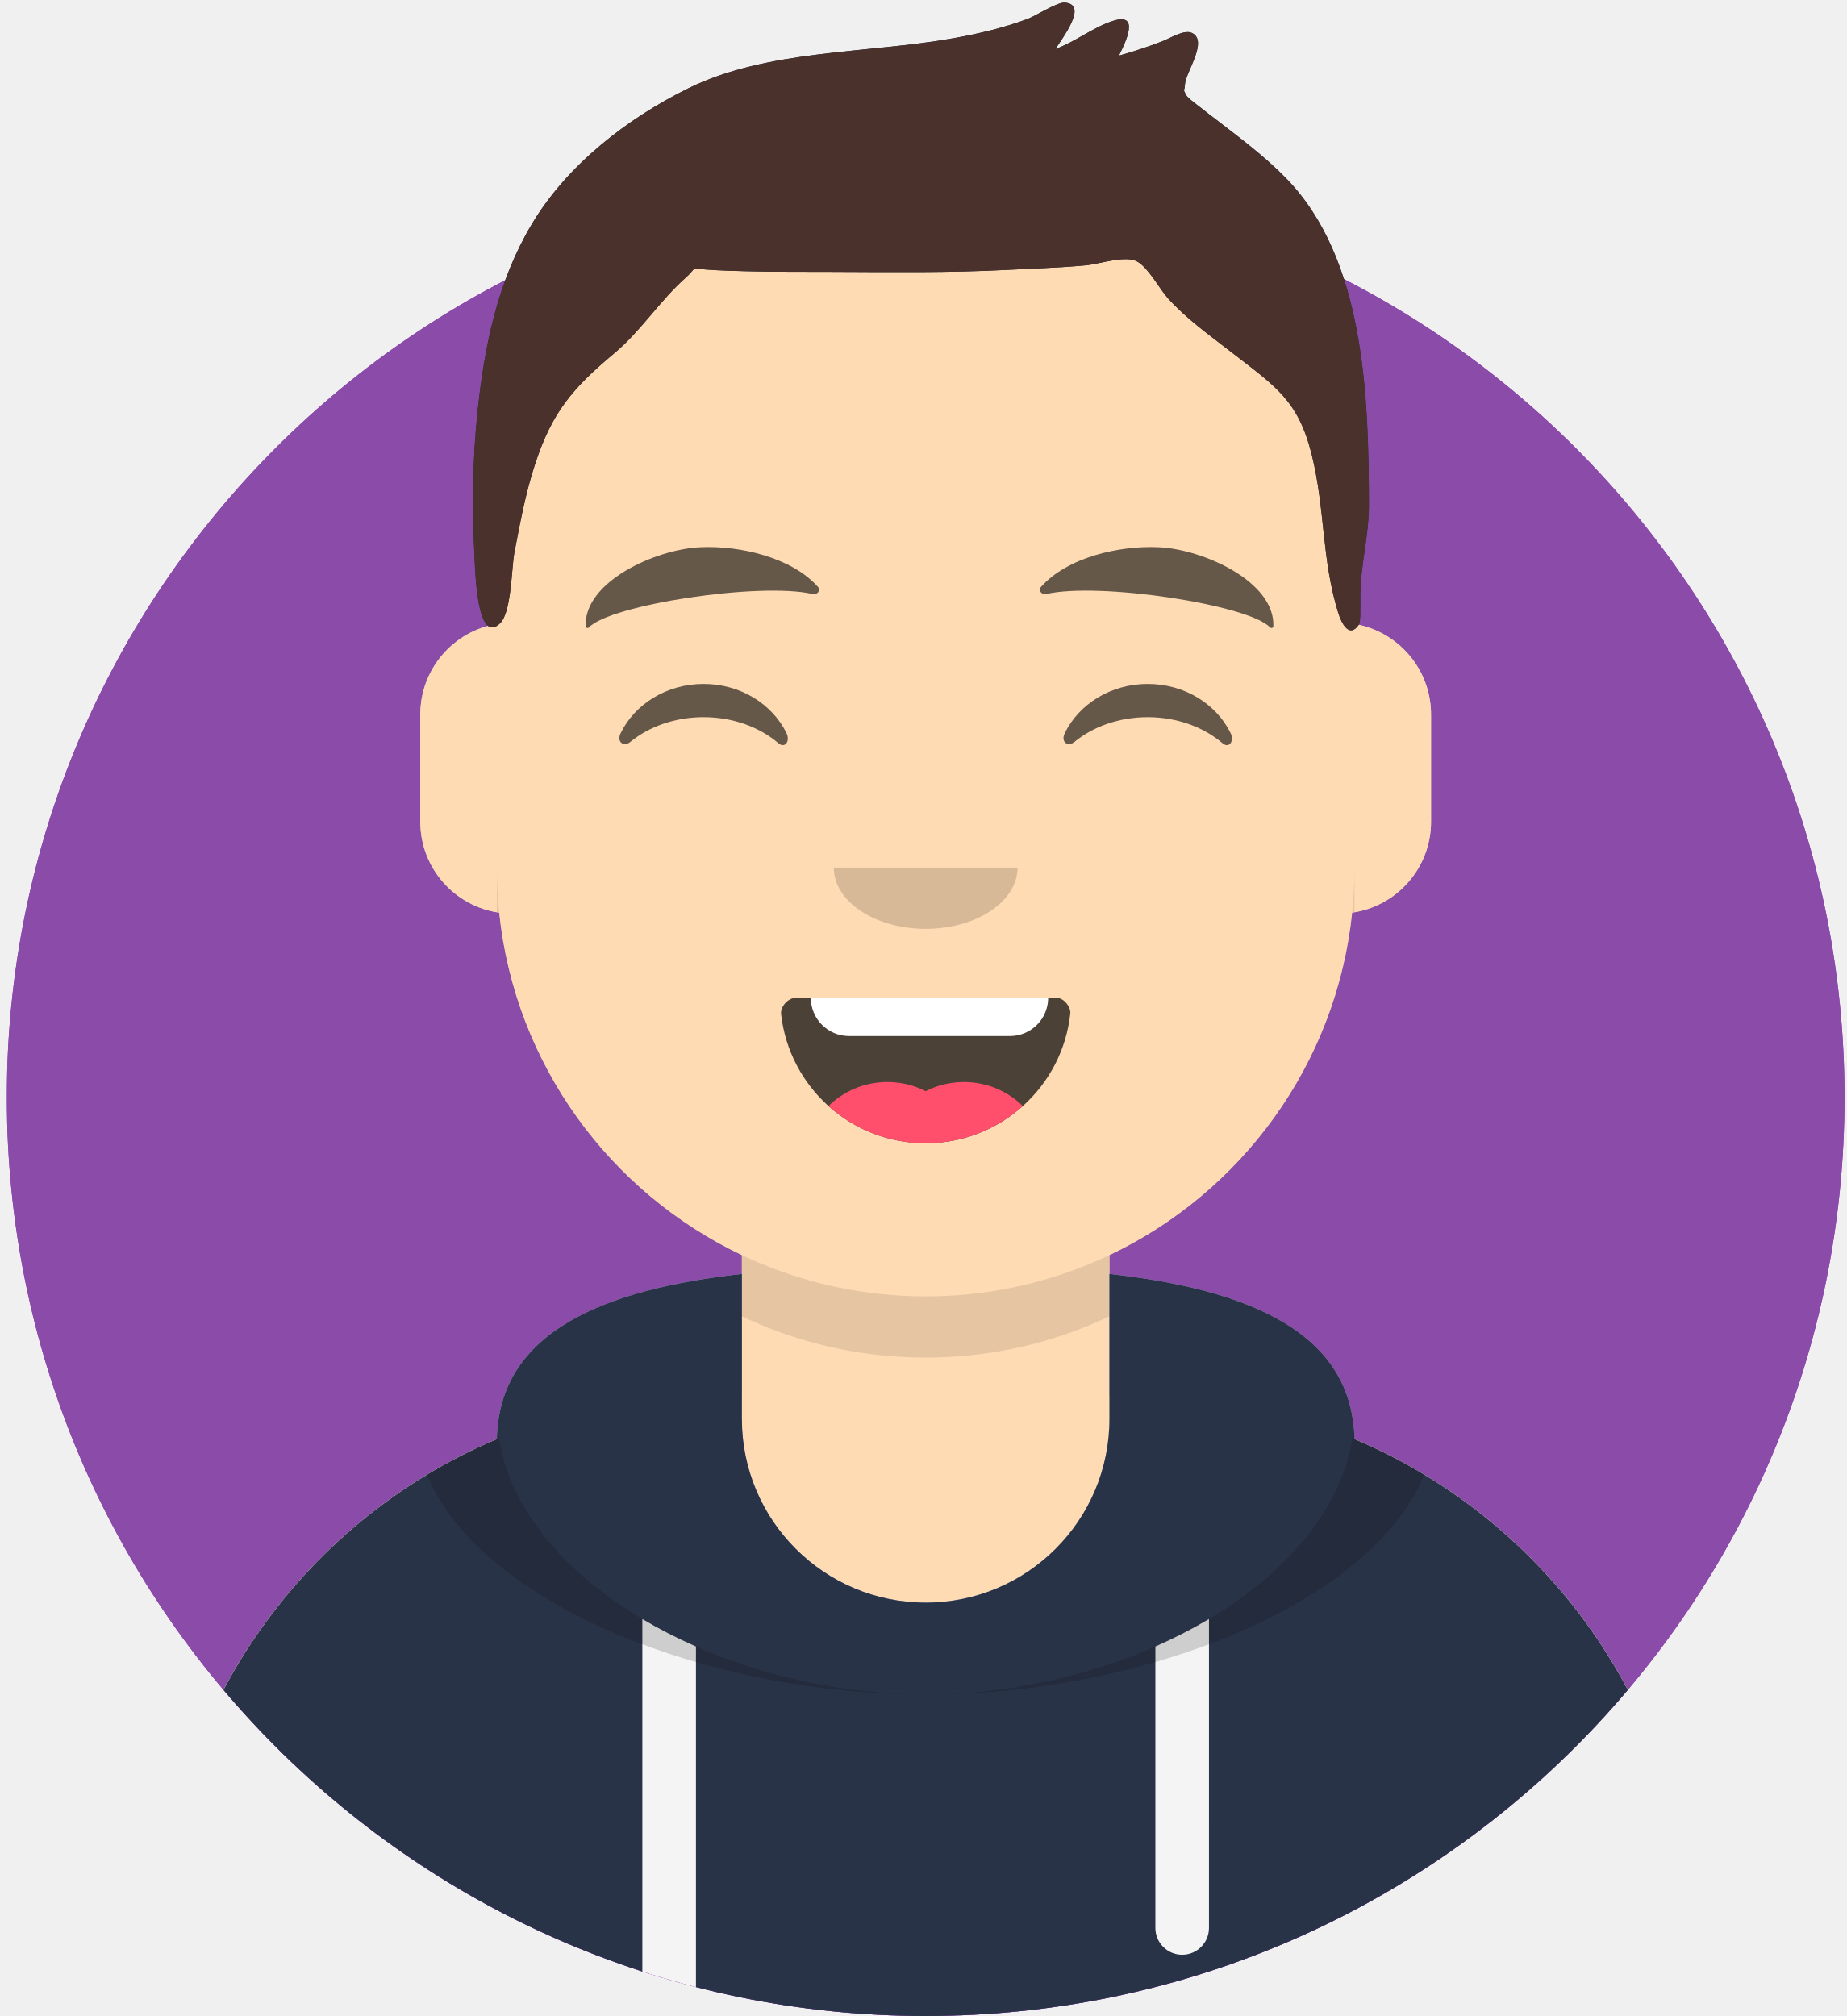
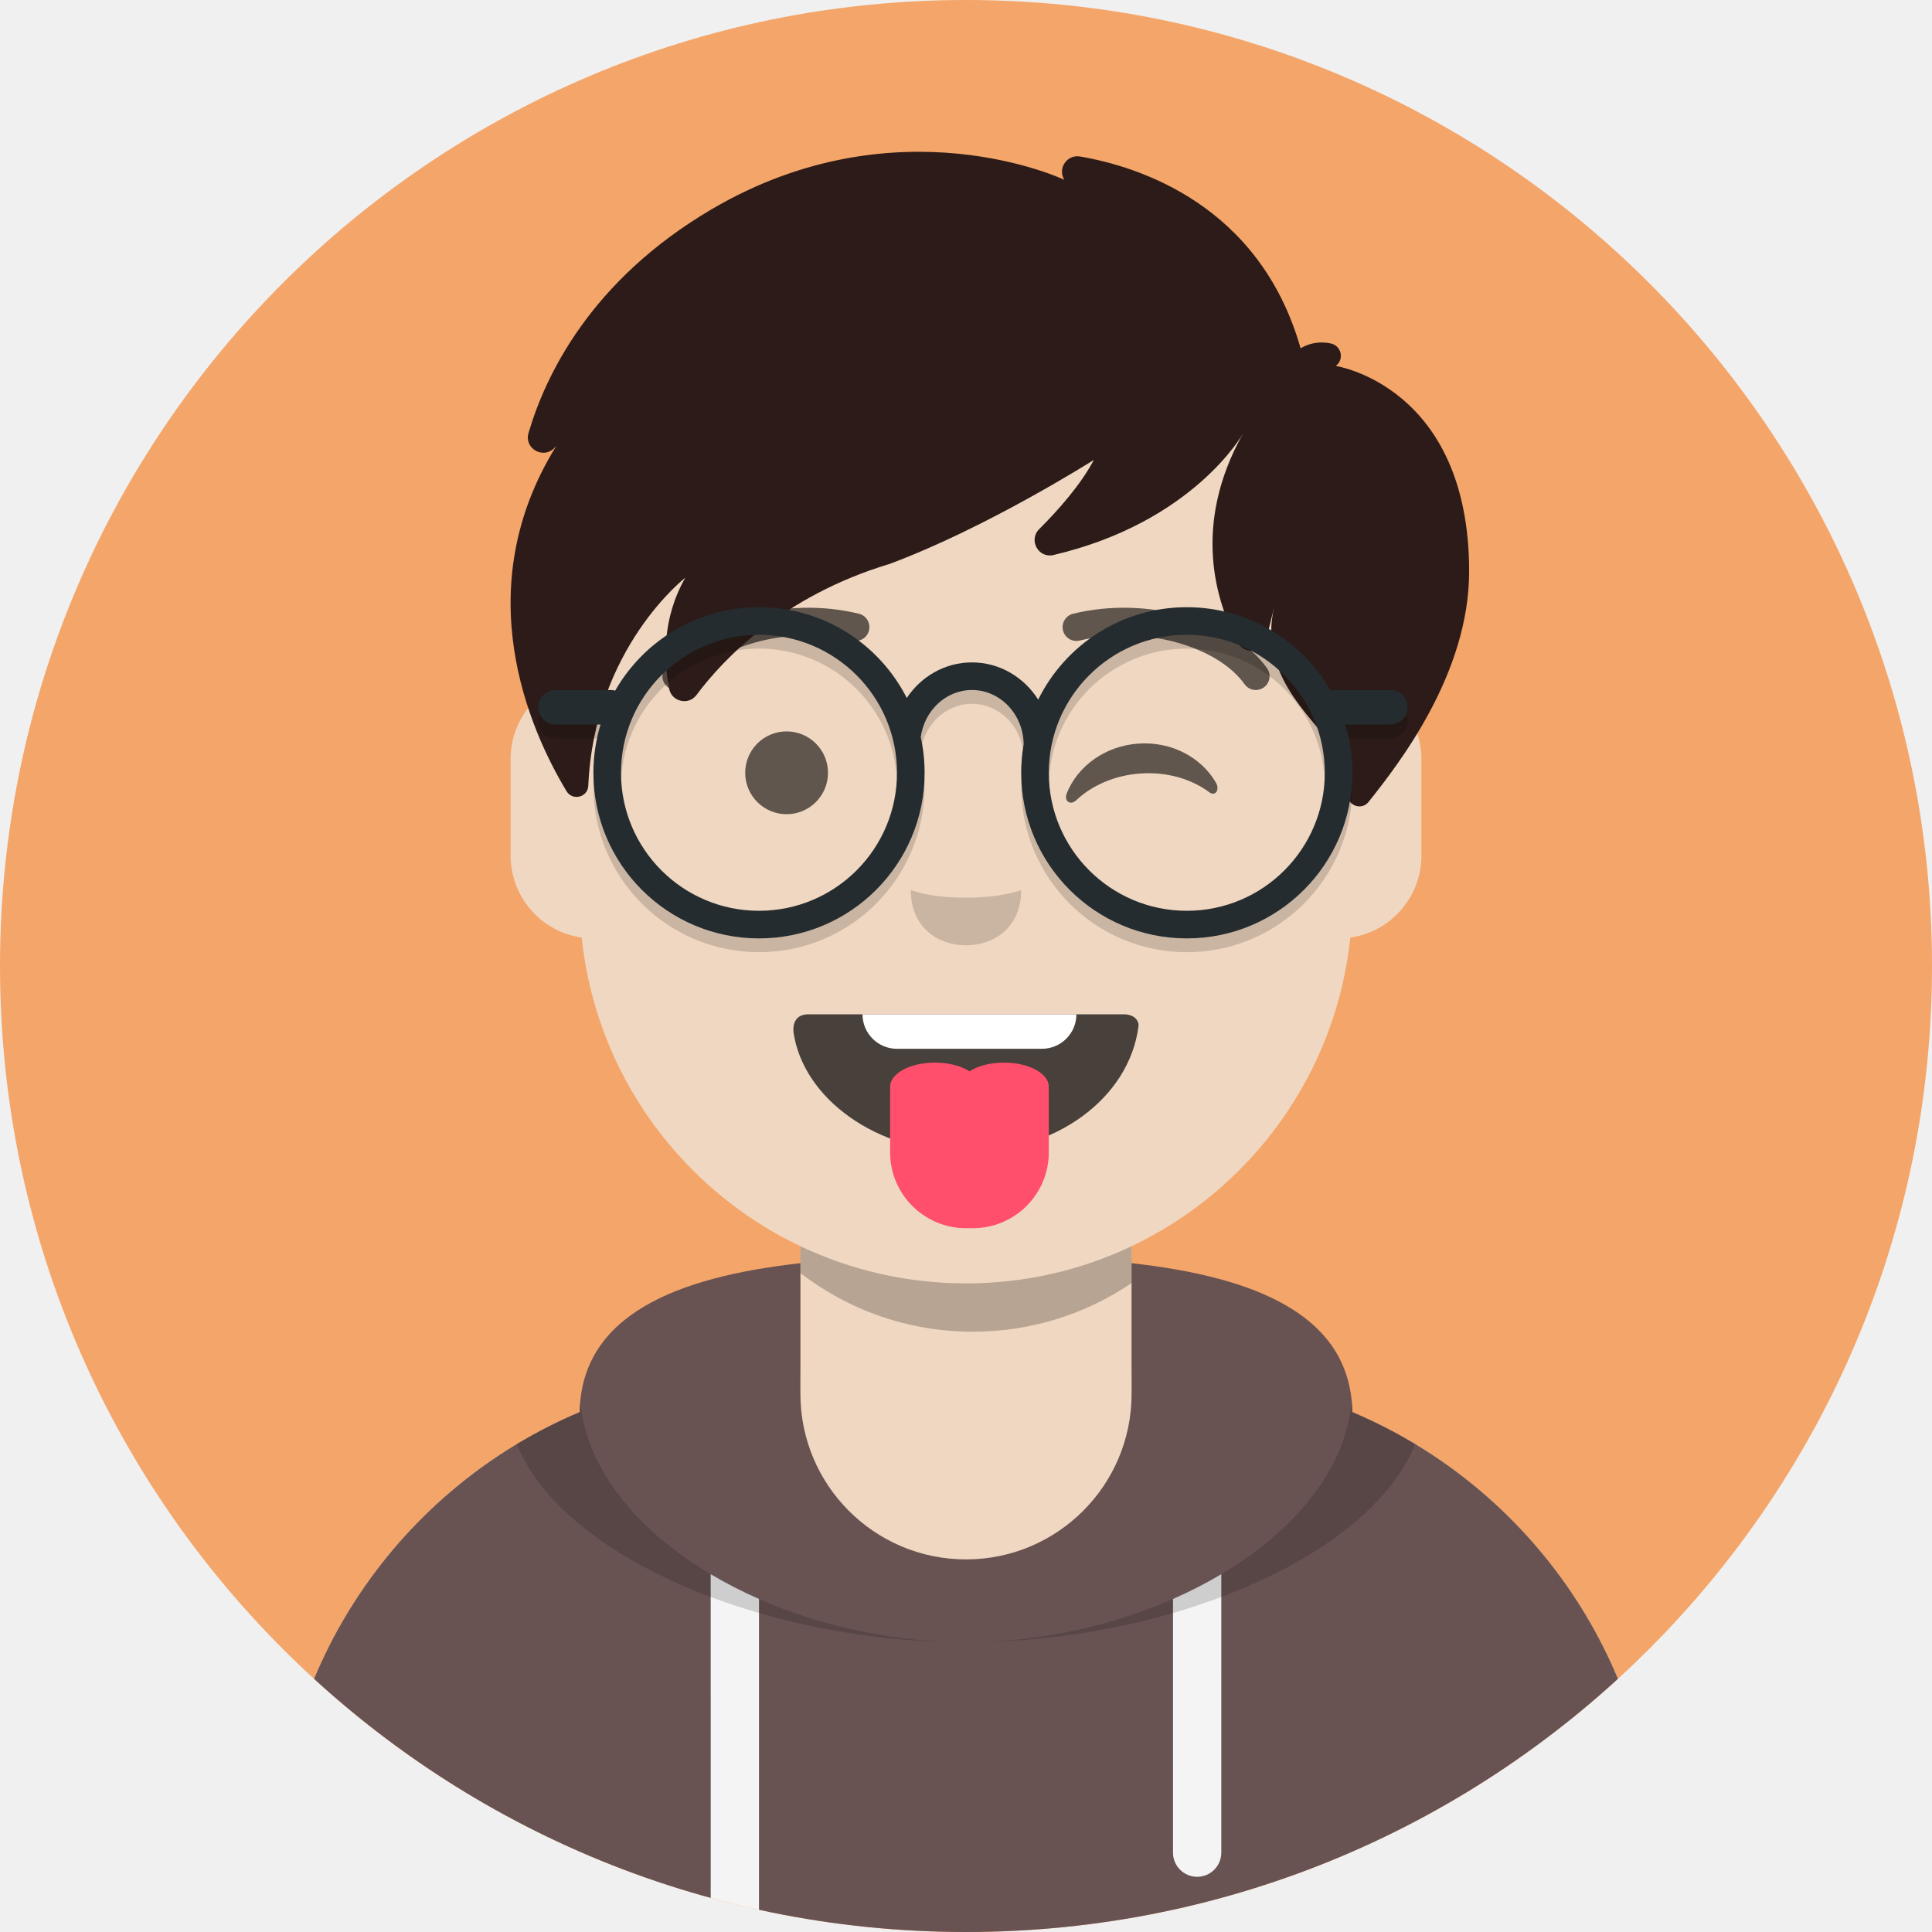
- <svg xmlns="http://www.w3.org/2000/svg" xmlns:xlink="http://www.w3.org/1999/xlink" width="217px" height="237px" viewBox="0 0 217 237" version="1.1">
+ <svg xmlns="http://www.w3.org/2000/svg" xmlns:xlink="http://www.w3.org/1999/xlink" viewBox="0 0 280 280" overflow="visible" width="280px" height="280px">
  <defs>
-     <circle id="path-1" cx="108" cy="108" r="108" />
-     <path d="M-3.19744231e-14,144 L-3.19744231e-14,-1.42108547e-14 L237.6,-1.42108547e-14 L237.6,144 L226.8,144 C226.8,203.647 178.447,252 118.8,252 C59.153,252 10.8,203.647 10.8,144 L10.8,144 L-3.19744231e-14,144 Z" id="path-3" />
-     <path d="M90,0 C117.835,-5.11323436e-15 140.4,22.565 140.4,50.4 L140.401,55.949 C145.508,56.807 149.4,61.249 149.4,66.6 L149.4,79.2 C149.4,84.647 145.367,89.152 140.125,89.893 C138.265,107.718 127.114,122.78 111.601,130.149 L111.6,146.7 L115.2,146.7 C150.988,146.7 180,175.712 180,211.5 L180,219.6 L0,219.6 L0,211.5 C-4.38277231e-15,175.712 29.012,146.7 64.8,146.7 L68.4,146.7 L68.4,130.15 C52.886,122.78 41.735,107.718 39.875,89.893 C34.633,89.152 30.6,84.647 30.6,79.2 L30.6,66.6 C30.6,61.249 34.492,56.806 39.6,55.949 L39.6,50.4 C39.6,22.565 62.165,5.11323436e-15 90,0 Z" id="path-5" />
-     <path d="M140.401,11.764 C156.691,13.587 169.2,18.597 169.2,31.569 L169.194,31.18 C192.467,41.01 208.8,64.047 208.8,90.9 L208.8,99 L28.8,99 L28.8,90.9 C28.8,64.047 45.133,41.01 68.406,31.18 C68.653,18.496 81.073,13.568 97.2,11.764 L97.2,28.8 C97.2,40.729 106.871,50.4 118.8,50.4 C130.729,50.4 140.4,40.729 140.4,28.8 L140.4,28.8 Z" id="path-7" />
-     <path d="M31.606,13.615 C32.558,22.158 39.803,28.8 48.6,28.8 C57.424,28.8 64.687,22.117 65.603,13.536 C65.676,12.845 64.905,11.7 63.938,11.7 C50.534,11.7 40.264,11.7 33.378,11.7 C32.406,11.7 31.511,12.761 31.606,13.615 Z" id="path-9" />
-     <rect id="path-11" x="0" y="0" width="237.6" height="252" />
-     <path d="M118.135,20.928 C115.651,18.39 112.767,16.236 109.962,14.076 C109.343,13.6 108.715,13.135 108.109,12.641 C107.972,12.528 106.563,11.519 106.394,11.148 C105.988,10.254 106.224,10.95 106.28,9.884 C106.35,8.535 109.1,4.727 107.048,3.854 C106.146,3.47 104.536,4.492 103.67,4.83 C101.977,5.49 100.263,6.054 98.512,6.54 C99.351,4.869 100.95,1.524 97.944,2.419 C95.603,3.116 93.421,4.91 91.068,5.753 C91.847,4.477 94.96,0.523 92.147,0.302 C91.271,0.233 88.724,1.875 87.782,2.226 C84.959,3.275 82.075,3.953 79.111,4.487 C69.033,6.304 57.248,5.786 47.923,10.374 C40.735,13.911 33.636,19.4 29.484,26.389 C25.481,33.125 23.984,40.498 23.146,48.217 C22.532,53.882 22.482,59.738 22.769,65.424 C22.863,67.287 23.073,75.874 25.779,73.273 C27.127,71.978 27.117,66.745 27.457,64.974 C28.133,61.451 28.783,57.911 29.91,54.5 C31.895,48.49 34.238,45.687 39.184,41.547 C42.359,38.89 44.588,35.3 47.625,32.62 C48.99,31.416 47.949,31.542 50.143,31.7 C51.616,31.806 53.097,31.846 54.574,31.885 C57.99,31.974 61.412,31.951 64.829,31.963 C71.711,31.988 78.561,32.085 85.437,31.725 C88.492,31.565 91.556,31.478 94.603,31.195 C96.306,31.038 99.326,29.947 100.728,30.78 C102.01,31.543 103.342,34.034 104.263,35.054 C106.438,37.464 109.032,39.305 111.576,41.282 C116.881,45.403 119.559,46.98 121.17,53.421 C122.775,59.838 122.325,65.791 124.312,72.106 C124.662,73.217 125.586,75.13 126.726,73.415 C126.937,73.096 126.883,71.345 126.883,70.337 C126.883,66.27 127.913,63.218 127.9,59.123 C127.849,46.674 127.447,30.442 118.135,20.928 Z" id="path-13" />
+     <circle id="masteravataaardefault-with-backdrop-path-1" cx="140" cy="140" r="140" />
+     <path d="M83,36.348 C83,52.629 105.162,65.828 132.5,65.828 C159.838,65.828 182,52.629 182,36.348 C182,34.985 181.845,33.645 181.544,32.331 C210.784,41.488 232,68.792 232,101.052 L232,110 L32,110 L32,101.052 C32,68.397 53.739,40.82 83.534,32.002 C83.182,33.421 83,34.871 83,36.348 Z" id="masteravataaardefault-with-backdrop-path-3" />
  </defs>
-   <g id="Website" stroke="none" stroke-width="1" fill="none" fill-rule="evenodd">
-     <g id="mf-avatar" transform="translate(-10, -15)">
-       <g id="Circle" transform="translate(10.8, 36)">
-         <mask id="mask-2" fill="white">
-           <use xlink:href="#path-1" />
-         </mask>
-         <use id="Circle-Background" fill="#972dc2" xlink:href="#path-1" />
-         <g id="🖍-Circle-Color" mask="url(#mask-2)" fill="#8a4ca8">
-           <rect id="🖍Color" x="0" y="0" width="216.445" height="216" />
+   <g id="Master/Avataaar/Default with Backdrop" stroke="none" stroke-width="1" fill="none" fill-rule="evenodd">
+     <mask id="masteravataaardefault-with-backdrop-mask-2" fill="#ffffff">
+       <use xlink:href="#masteravataaardefault-with-backdrop-path-1" fill="#ffffff" />
+     </mask>
+     <use id="Oval" fill="#f4a569" xlink:href="#masteravataaardefault-with-backdrop-path-1" />
+     <g id="Group" mask="url(#masteravataaardefault-with-backdrop-mask-2)">
+       <g transform="translate(7, 0)">
+         <path d="M133,36 C163.928,36 189,61.072 189,92 L189.001,98.166 C194.676,99.119 199,104.054 199,110 L199,124 C199,130.052 194.519,135.058 188.694,135.881 C186.628,155.686 174.238,172.422 157.001,180.61 L157,199 L161,199 C200.765,199 233,231.235 233,271 L233,280 L33,280 L33,271 C33,231.235 65.235,199 105,199 L109,199 L109,180.611 C91.763,172.422 79.372,155.687 77.305,135.881 C71.481,135.058 67,130.052 67,124 L67,110 C67,104.054 71.325,99.118 77,98.166 L77,92 C77,61.072 102.072,36 133,36 Z" id="Body" fill="#f0d7c1" fill-rule="evenodd" />
+         <path d="M108.998,180.61 C116.273,184.066 124.411,186 133,186 C141.589,186 149.726,184.066 157,180.611 L157,185.946 C150.442,190.398 142.525,193 134,193 C124.589,193 115.919,189.829 108.999,184.498 Z" id="shadow" fill-opacity=".24" fill="#000" fill-rule="evenodd" />
+         <g id="Nose" fill="none" transform="translate(105, 122) scale(1 1)" fill-rule="evenodd">
+           <g id="Nose/Small" stroke="none" stroke-width="1" fill="none" fill-rule="evenodd">
+             <path d="M20,7 C20,12.523 24.047,15 28,15 C31.953,15 36,12.523 36,7 C33.833,7.732 31.141,8.098 27.924,8.098 C24.741,8.098 22.099,7.732 20,7 Z" id="Nose" fill-opacity=".16" fill="#000" />
+           </g>
        </g>
-       </g>
-       <mask id="mask-4" fill="white">
-         <use xlink:href="#path-3" />
-       </mask>
-       <g id="Mask" />
-       <g id="Avataaar" mask="url(#mask-4)">
-         <g id="Body" transform="translate(28.8, 32.4)">
-           <mask id="mask-6" fill="white">
-             <use xlink:href="#path-5" />
-           </mask>
-           <use fill="#D0C6AC" xlink:href="#path-5" />
-           <g id="Skin/👶🏻-05-Pale" mask="url(#mask-6)" fill="#FFDBB4">
-             <g transform="translate(-28.8, 0)" id="Color">
-               <rect x="0" y="0" width="238.384" height="220.355" />
+         <g id="Clothing" fill="none" transform="translate(1, 170) scale(1 1)">
+           <defs>
+             <path d="M156.001,13.071 C174.101,15.097 188,20.664 188,35.077 L187.995,34.645 C213.853,45.567 232,71.164 232,100.999 L232,110 L32,110 L32,100.999 C32,71.164 50.147,45.567 76.006,34.644 C76.281,20.551 90.082,15.076 108,13.071 L108,32 C108,45.255 118.745,56 132,56 C145.255,56 156,45.255 156,32 L156,32 Z" id="clothinghoodie-path-1" />
+           </defs>
+           <g id="Clothing/Hoodie" stroke="none" stroke-width="1" fill="none" fill-rule="evenodd">
+             <mask id="clothinghoodie-mask-2" fill="#ffffff">
+               <use xlink:href="#clothinghoodie-path-1" fill="#ffffff" />
+             </mask>
+             <use id="Hoodie" fill="#685252" xlink:href="#clothinghoodie-path-1" />
+             <path d="M102,61.739 L102,110 L95,110 L94.999,58.15 C97.203,59.46 99.546,60.661 102,61.739 Z M169.001,58.149 L169,98.5 C169,100.433 167.433,102 165.5,102 C163.567,102 162,100.433 162,98.5 L162.001,61.738 C164.455,60.66 166.798,59.459 169.001,58.149 Z" id="Straps" fill="#F4F4F4" mask="url(#clothinghoodie-mask-2)" />
+             <path d="M173.041,12.725 C188.091,15.571 198.5,21.243 198.5,32.308 C198.5,52.02 165.462,68 132,68 C98.538,68 65.5,52.02 65.5,32.308 C65.5,21.243 75.909,15.571 90.959,12.725 C81.875,16.075 76,21.706 76,31.077 C76,51.469 103.821,68 132,68 C160.179,68 188,51.469 188,31.077 C188,21.9 182.366,16.31 173.601,12.936 Z" id="Shadow" fill-opacity=".16" fill="#000" mask="url(#clothinghoodie-mask-2)" />
+           </g>
+         </g>
+         <g id="Mouth" fill="none" transform="translate(79, 134) scale(1 1)" fill-rule="evenodd">
+           <g id="Mouth/Tongue" stroke="none" stroke-width="1" fill="none" fill-rule="evenodd">
+             <path d="M29,15.609 C30.41,25.231 41.062,33 54,33 C66.968,33 77.646,25.183 79,14.739 C79.101,14.34 78.775,13 76.826,13 C56.838,13 41.74,13 31.174,13 C29.383,13 28.87,14.24 29,15.609 Z" id="Mouth" fill-opacity=".7" fill="#000" />
+             <path d="M70,13 C70,15.761 67.761,18 65,18 L44,18 C41.239,18 39,15.761 39,13 L70,13 Z" id="Path" fill="#FFF" />
+             <path d="M59.5,20 C63.09,20 66,21.567 66,23.5 C66,23.583 65.995,23.665 65.984,23.747 C65.995,23.829 66,23.914 66,24 L66,33 C66,39.075 61.075,44 55,44 L54,44 C47.925,44 43,39.075 43,33 L43,24 C43,23.914 43.005,23.829 43.016,23.746 C43.005,23.665 43,23.583 43,23.5 C43,21.567 45.91,20 49.5,20 C51.511,20 53.309,20.492 54.501,21.264 C55.692,20.492 57.489,20 59.5,20 Z" id="Path" fill="#FF4F6D" />
+           </g>
+         </g>
+         <g id="Eyes" fill="none" transform="translate(77, 90) scale(1 1)" fill-rule="evenodd">
+           <g id="Eyes/Wink" stroke="none" stroke-width="1" fill="none" fill-rule="evenodd">
+             <circle id="Eye" fill-opacity=".6" fill="#000" cx="30" cy="22" r="6" />
+             <path d="M70.412,24.205 C72.259,20.406 76.417,17.758 81.25,17.758 C86.066,17.758 90.211,20.387 92.068,24.165 C92.619,25.287 91.834,26.205 91.043,25.525 C88.592,23.417 85.111,22.101 81.25,22.101 C77.509,22.101 74.126,23.336 71.69,25.329 C70.799,26.058 69.872,25.316 70.412,24.205 Z" id="Winky-Wink" fill-opacity=".6" fill="#000" transform="translate(81.25223, 21.75758) rotate(-4) translate(-81.25223, -21.75758)" />
+           </g>
+         </g>
+         <g id="Eyebrow/Outline" fill="none" transform="translate(77, 82) scale(1 1)" fill-rule="evenodd">
+           <g id="Eyebrow/Outline/Default" stroke="none" stroke-width="1" fill="none" fill-rule="evenodd">
+             <g id="I-Browse" transform="translate(12, 6)" fill="#000" fill-opacity=".6" fill-rule="nonzero">
+               <path d="M3.63,11.159 C7.545,5.65 18.278,2.561 27.523,4.831 C28.596,5.095 29.679,4.439 29.942,3.366 C30.206,2.293 29.55,1.21 28.477,0.947 C17.74,-1.69 5.312,1.887 0.37,8.841 C-0.27,9.742 -0.059,10.99 0.841,11.63 C1.742,12.27 2.99,12.059 3.63,11.159 Z" id="Eyebrow" />
+               <path d="M61.63,11.159 C65.545,5.65 76.278,2.561 85.523,4.831 C86.596,5.095 87.679,4.439 87.942,3.366 C88.206,2.293 87.55,1.21 86.477,0.947 C75.74,-1.69 63.312,1.887 58.37,8.841 C57.73,9.742 57.941,10.99 58.841,11.63 C59.742,12.27 60.99,12.059 61.63,11.159 Z" id="Eyebrow" transform="translate(73.00015, 6.039198) scale(-1, 1) translate(-73.00015, -6.039198)" />
            </g>
          </g>
-           <path d="M39.6,84.6 C39.6,112.435 62.165,135 90,135 C117.835,135 140.4,112.435 140.4,84.6 L140.4,84.6 L140.4,91.8 C140.4,119.635 117.835,142.2 90,142.2 C62.165,142.2 39.6,119.635 39.6,91.8 Z" id="Neck-Shadow" fill-opacity="0.1" fill="#000000" mask="url(#mask-6)" />
        </g>
-         <g id="Clothing/Hoodie" transform="translate(0, 153)">
-           <mask id="mask-8" fill="white">
-             <use xlink:href="#path-7" />
-           </mask>
-           <use id="Hoodie" fill="#B7C1DB" fill-rule="evenodd" xlink:href="#path-7" />
-           <g id="Color/Palette/Slate" mask="url(#mask-8)" fill="#293347" fill-rule="evenodd">
-             <rect id="🖍Color" x="0" y="0" width="238.491" height="99" />
-           </g>
-           <path d="M91.8,55.565 L91.8,99 L85.5,99 L85.499,52.335 C87.483,53.514 89.592,54.594 91.8,55.565 Z M152.101,52.334 L152.1,88.65 C152.1,90.39 150.69,91.8 148.95,91.8 C147.21,91.8 145.8,90.39 145.8,88.65 L145.801,55.565 C148.009,54.594 150.118,53.513 152.101,52.334 Z" id="Straps" fill="#F4F4F4" fill-rule="evenodd" mask="url(#mask-8)" />
-           <path d="M155.733,11.451 C169.28,14.013 178.65,19.118 178.65,29.077 C178.65,46.818 148.916,61.2 118.8,61.2 C88.684,61.2 58.95,46.818 58.95,29.077 C58.95,19.118 68.32,14.013 81.867,11.451 C73.689,14.466 68.4,19.534 68.4,27.969 C68.4,46.322 93.439,61.2 118.8,61.2 C144.161,61.2 169.2,46.322 169.2,27.969 C169.2,19.71 164.13,14.679 156.241,11.642 Z" id="Shadow" fill-opacity="0.16" fill="#000000" fill-rule="evenodd" mask="url(#mask-8)" />
+         <g id="Facial Hair" fill="none" transform="translate(50, 72) scale(1 1)" fill-rule="evenodd">
+           <g id="Facial Hair/Blank" stroke="none" stroke-width="1" fill="none" fill-rule="evenodd" fill-opacity="0" />
        </g>
-         <g id="Face" transform="translate(68.4, 73.8)">
-           <g id="Mouth/Smile" transform="translate(1.8, 46.8)">
-             <mask id="mask-10" fill="white">
-               <use xlink:href="#path-9" />
-             </mask>
-             <use id="Mouth" fill-opacity="0.7" fill="#000000" fill-rule="evenodd" xlink:href="#path-9" />
-             <path d="M39.6,1.8 L58.5,1.8 C60.985,1.8 63,3.815 63,6.3 L63,11.7 C63,14.185 60.985,16.2 58.5,16.2 L39.6,16.2 C37.115,16.2 35.1,14.185 35.1,11.7 L35.1,6.3 C35.1,3.815 37.115,1.8 39.6,1.8 Z" id="Teeth" fill="#FFFFFF" fill-rule="evenodd" mask="url(#mask-10)" />
-             <g id="Tongue" stroke-width="1" fill-rule="evenodd" mask="url(#mask-10)" fill="#FF4F6D">
-               <g transform="translate(34.2, 21.6)">
-                 <circle cx="9.9" cy="9.9" r="9.9" />
-                 <circle cx="18.9" cy="9.9" r="9.9" />
-               </g>
-             </g>
-           </g>
-           <g id="Nose/Default" transform="translate(25.2, 36)" fill="#000000" fill-opacity="0.16">
-             <path d="M14.4,7.2 C14.4,11.176 19.235,14.4 25.2,14.4 L25.2,14.4 C31.165,14.4 36,11.176 36,7.2" id="Nose" />
-           </g>
-           <g id="Eyes/Happy-😁" transform="translate(0, 7.2)" fill="#000000" fill-opacity="0.6">
-             <path d="M14.544,20.203 C16.206,16.784 19.948,14.4 24.298,14.4 C28.632,14.4 32.363,16.767 34.034,20.166 C34.53,21.176 33.824,22.003 33.112,21.39 C30.906,19.494 27.773,18.309 24.298,18.309 C20.931,18.309 17.886,19.421 15.694,21.214 C14.892,21.87 14.058,21.203 14.544,20.203 Z" id="Squint" />
-             <path d="M66.744,20.203 C68.406,16.784 72.148,14.4 76.498,14.4 C80.832,14.4 84.563,16.767 86.234,20.166 C86.73,21.176 86.024,22.003 85.312,21.39 C83.106,19.494 79.973,18.309 76.498,18.309 C73.131,18.309 70.086,19.421 67.894,21.214 C67.092,21.87 66.258,21.203 66.744,20.203 Z" id="Squint" />
-           </g>
-           <g id="Eyebrow/Natural/Default-Natural" fill="#000000" fill-opacity="0.6">
-             <path d="M23.435,5.589 C18.25,6.285 10.164,10.805 10.84,16.036 C10.862,16.207 11.121,16.261 11.233,16.118 C13.471,13.248 30.774,9.033 37.075,9.913 C37.652,9.994 38.032,9.399 37.639,9.027 C34.269,5.845 28.08,4.961 23.435,5.589" id="Eyebrow" transform="translate(24.3, 10.8) rotate(5) translate(-24.3, -10.8) " />
-             <path d="M76.535,5.589 C71.35,6.285 63.264,10.805 63.94,16.036 C63.962,16.207 64.221,16.261 64.333,16.118 C66.571,13.248 83.874,9.033 90.175,9.913 C90.752,9.994 91.132,9.399 90.739,9.027 C87.369,5.845 81.18,4.961 76.535,5.589" id="Eyebrow" transform="translate(77.4, 10.8) scale(-1, 1) rotate(5) translate(-77.4, -10.8) " />
+         <g id="Hairstyle" fill="none" fill-rule="evenodd" transform="scale(1 1)">
+           <g id="Hairstyle/Pixie" stroke="none" stroke-width="1" fill="none" fill-rule="evenodd">
+             <path d="M173.141,62.841 C173.141,62.841 165.989,75.687 145.664,80.44 C143.498,80.946 142.023,78.272 143.596,76.699 C146.429,73.867 149.669,70.196 151.528,66.655 C151.528,66.655 136.089,76.463 121.923,81.73 C106.5,86.37 97.829,95.511 93.938,100.726 C92.791,102.264 90.351,101.709 89.981,99.826 C89.183,95.757 88.934,89.65 92.318,83.728 C92.318,83.728 79.139,93.919 78.259,113.878 C78.185,115.558 75.973,116.106 75.105,114.664 C69.725,105.722 60.72,85.418 73.611,64.657 L73.313,64.955 C71.689,66.579 68.947,64.978 69.592,62.774 C72.032,54.435 78.59,40.642 96.132,30.33 C123.013,14.529 147.258,26.061 147.258,26.061 C146.23,24.423 147.629,22.354 149.536,22.681 C158.037,24.143 175.571,29.665 181.496,50.491 C181.496,50.491 183.251,49.223 185.865,49.777 C187.414,50.105 187.863,52.102 186.581,53.033 C186.581,53.033 205.917,55.94 205.917,82.82 C205.917,97.593 195.812,110.62 191.329,116.235 C190.393,117.408 188.52,116.867 188.329,115.378 C188.02,112.988 187.341,110.021 185.855,107.884 C182.949,103.707 175.321,97.531 177.682,87.905 L176.529,92.608 C176.041,94.593 173.368,94.936 172.4,93.136 C169.266,87.309 165.671,76.19 173.141,62.841" id="Fill-1" fill="#2c1b18" />
          </g>
        </g>
-         <g id="Top">
-           <mask id="mask-12" fill="white">
-             <use xlink:href="#path-11" />
-           </mask>
-           <g id="Mask" />
-           <g mask="url(#mask-12)">
-             <g transform="translate(43, 15)">
-               <mask id="mask-14" fill="white">
-                 <use xlink:href="#path-13" />
-               </mask>
-               <use id="Short-Hair" stroke="none" fill="#1F3140" fill-rule="evenodd" xlink:href="#path-13" />
-               <g id="Color/Hair/Brown-Dark" stroke="none" fill="none" mask="url(#mask-14)" fill-rule="evenodd">
-                 <g transform="translate(-43.1, -15)" fill="#4A312C" id="Color">
-                   <rect x="0" y="0" width="239.107" height="252.406" />
-                 </g>
-               </g>
-             </g>
+         <g id="Accesories" fill="none" transform="translate(63, 85) scale(1 1)" fill-rule="evenodd">
+           <g id="Accesories/Round" stroke="none" stroke-width="1" fill="none" fill-rule="evenodd">
+             <path d="M102,5 C110.92,5 118.703,9.866 122.84,17.088 C123.05,17.031 123.271,17 123.5,17 L131.5,17 C132.881,17 134,18.119 134,19.5 C134,20.881 132.881,22 131.5,22 L124.963,22 C125.637,24.215 126,26.565 126,29 C126,42.255 115.255,53 102,53 C88.745,53 78,42.255 78,29 C78,27.582 78.123,26.192 78.359,24.841 C78.281,20.461 74.917,17 70.862,17 C67.124,17 63.973,19.942 63.441,23.834 C63.808,25.498 64,27.227 64,29 C64,42.255 53.255,53 40,53 C26.745,53 16,42.255 16,29 C16,26.565 16.363,24.215 17.037,22 L10.5,22 C9.119,22 8,20.881 8,19.5 C8,18.119 9.119,17 10.5,17 L18.5,17 C18.729,17 18.95,17.031 19.16,17.088 C23.297,9.866 31.08,5 40,5 C49.352,5 57.455,10.349 61.416,18.155 C63.493,15.039 66.949,13 70.862,13 C74.875,13 78.407,15.144 80.465,18.395 C84.379,10.459 92.552,5 102,5 Z M40,9 C28.954,9 20,17.954 20,29 C20,40.046 28.954,49 40,49 C51.046,49 60,40.046 60,29 C60,17.954 51.046,9 40,9 Z M102,9 C90.954,9 82,17.954 82,29 C82,40.046 90.954,49 102,49 C113.046,49 122,40.046 122,29 C122,17.954 113.046,9 102,9 Z" id="Lennon-Glasses" fill-opacity=".16" fill="#000" />
+             <path d="M102,3 C110.92,3 118.703,7.866 122.84,15.088 C123.05,15.031 123.271,15 123.5,15 L131.5,15 C132.881,15 134,16.119 134,17.5 C134,18.881 132.881,20 131.5,20 L124.963,20 C125.637,22.215 126,24.565 126,27 C126,40.255 115.255,51 102,51 C88.745,51 78,40.255 78,27 C78,25.582 78.123,24.192 78.359,22.841 C78.281,18.461 74.917,15 70.862,15 C67.124,15 63.973,17.942 63.441,21.834 C63.808,23.498 64,25.227 64,27 C64,40.255 53.255,51 40,51 C26.745,51 16,40.255 16,27 C16,24.565 16.363,22.215 17.037,20 L10.5,20 C9.119,20 8,18.881 8,17.5 C8,16.119 9.119,15 10.5,15 L18.5,15 C18.729,15 18.95,15.031 19.16,15.088 C23.297,7.866 31.08,3 40,3 C49.352,3 57.455,8.349 61.416,16.155 C63.493,13.039 66.949,11 70.862,11 C74.875,11 78.407,13.144 80.465,16.395 C84.379,8.459 92.552,3 102,3 Z M40,7 C28.954,7 20,15.954 20,27 C20,38.046 28.954,47 40,47 C51.046,47 60,38.046 60,27 C60,15.954 51.046,7 40,7 Z M102,7 C90.954,7 82,15.954 82,27 C82,38.046 90.954,47 102,47 C113.046,47 122,38.046 122,27 C122,15.954 113.046,7 102,7 Z" id="Lennon-Glasses" fill="#252C2F" />
          </g>
        </g>
      </g>
    </g>
  </g>
</svg>
